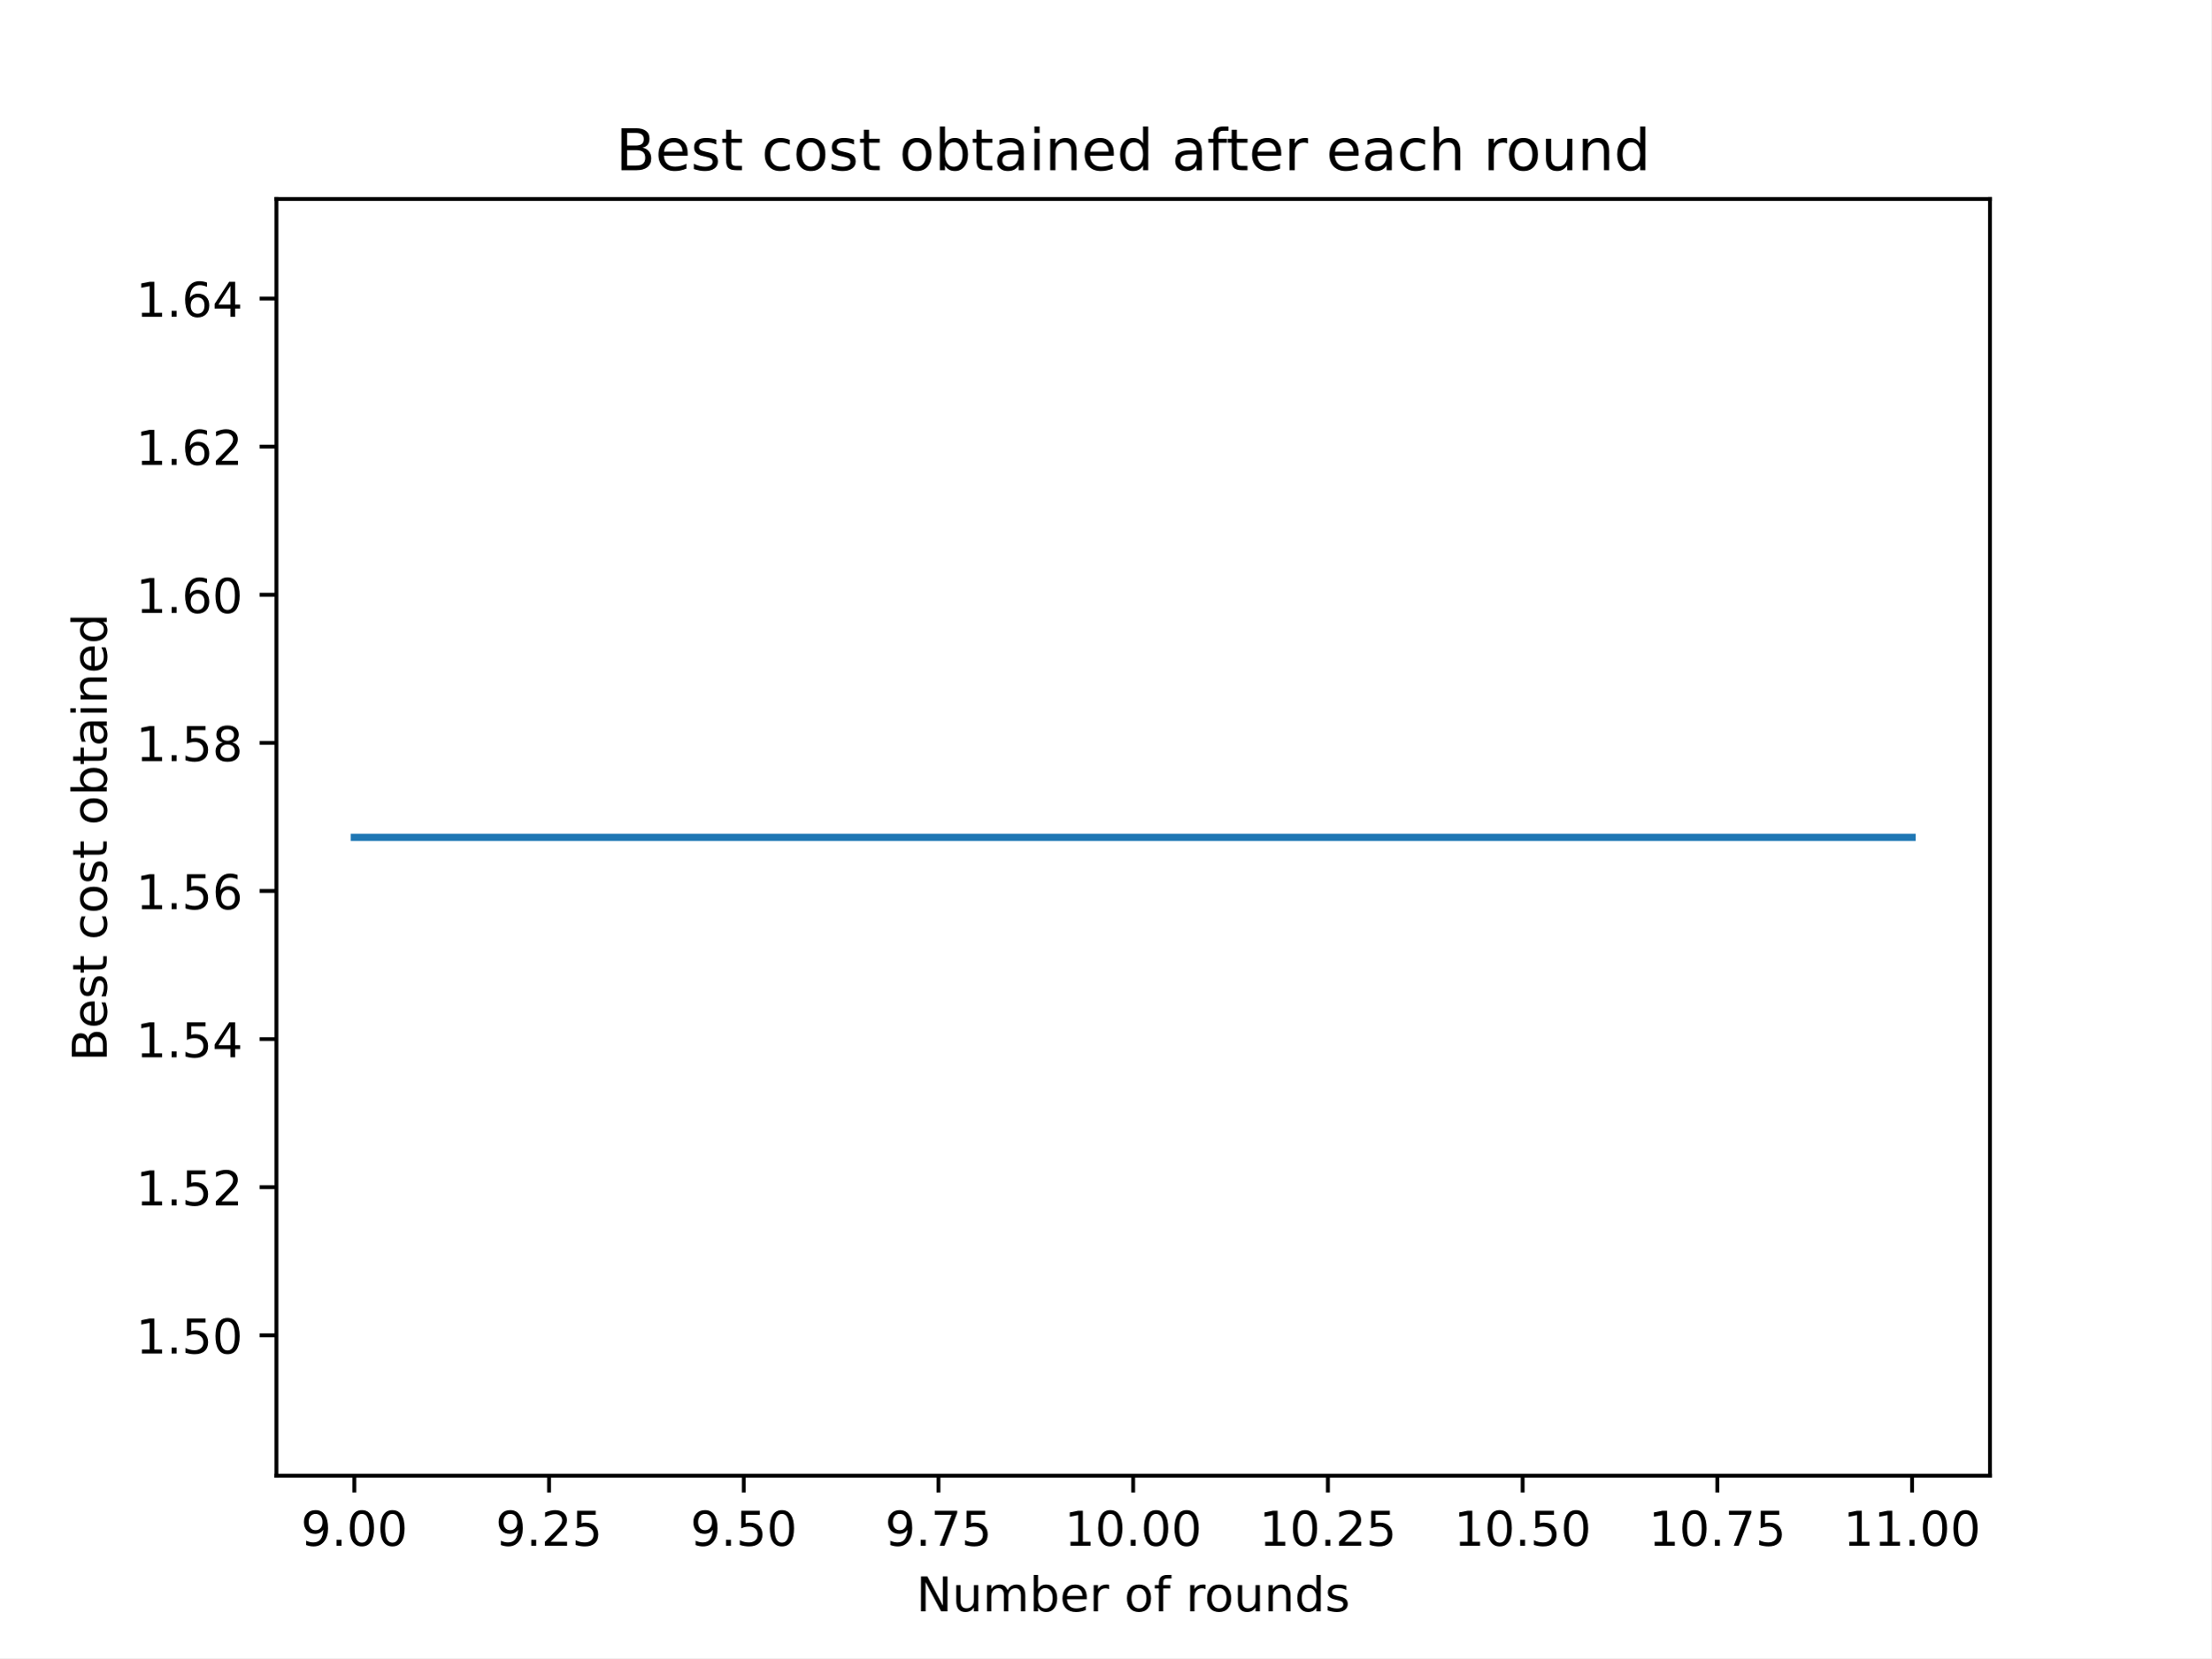
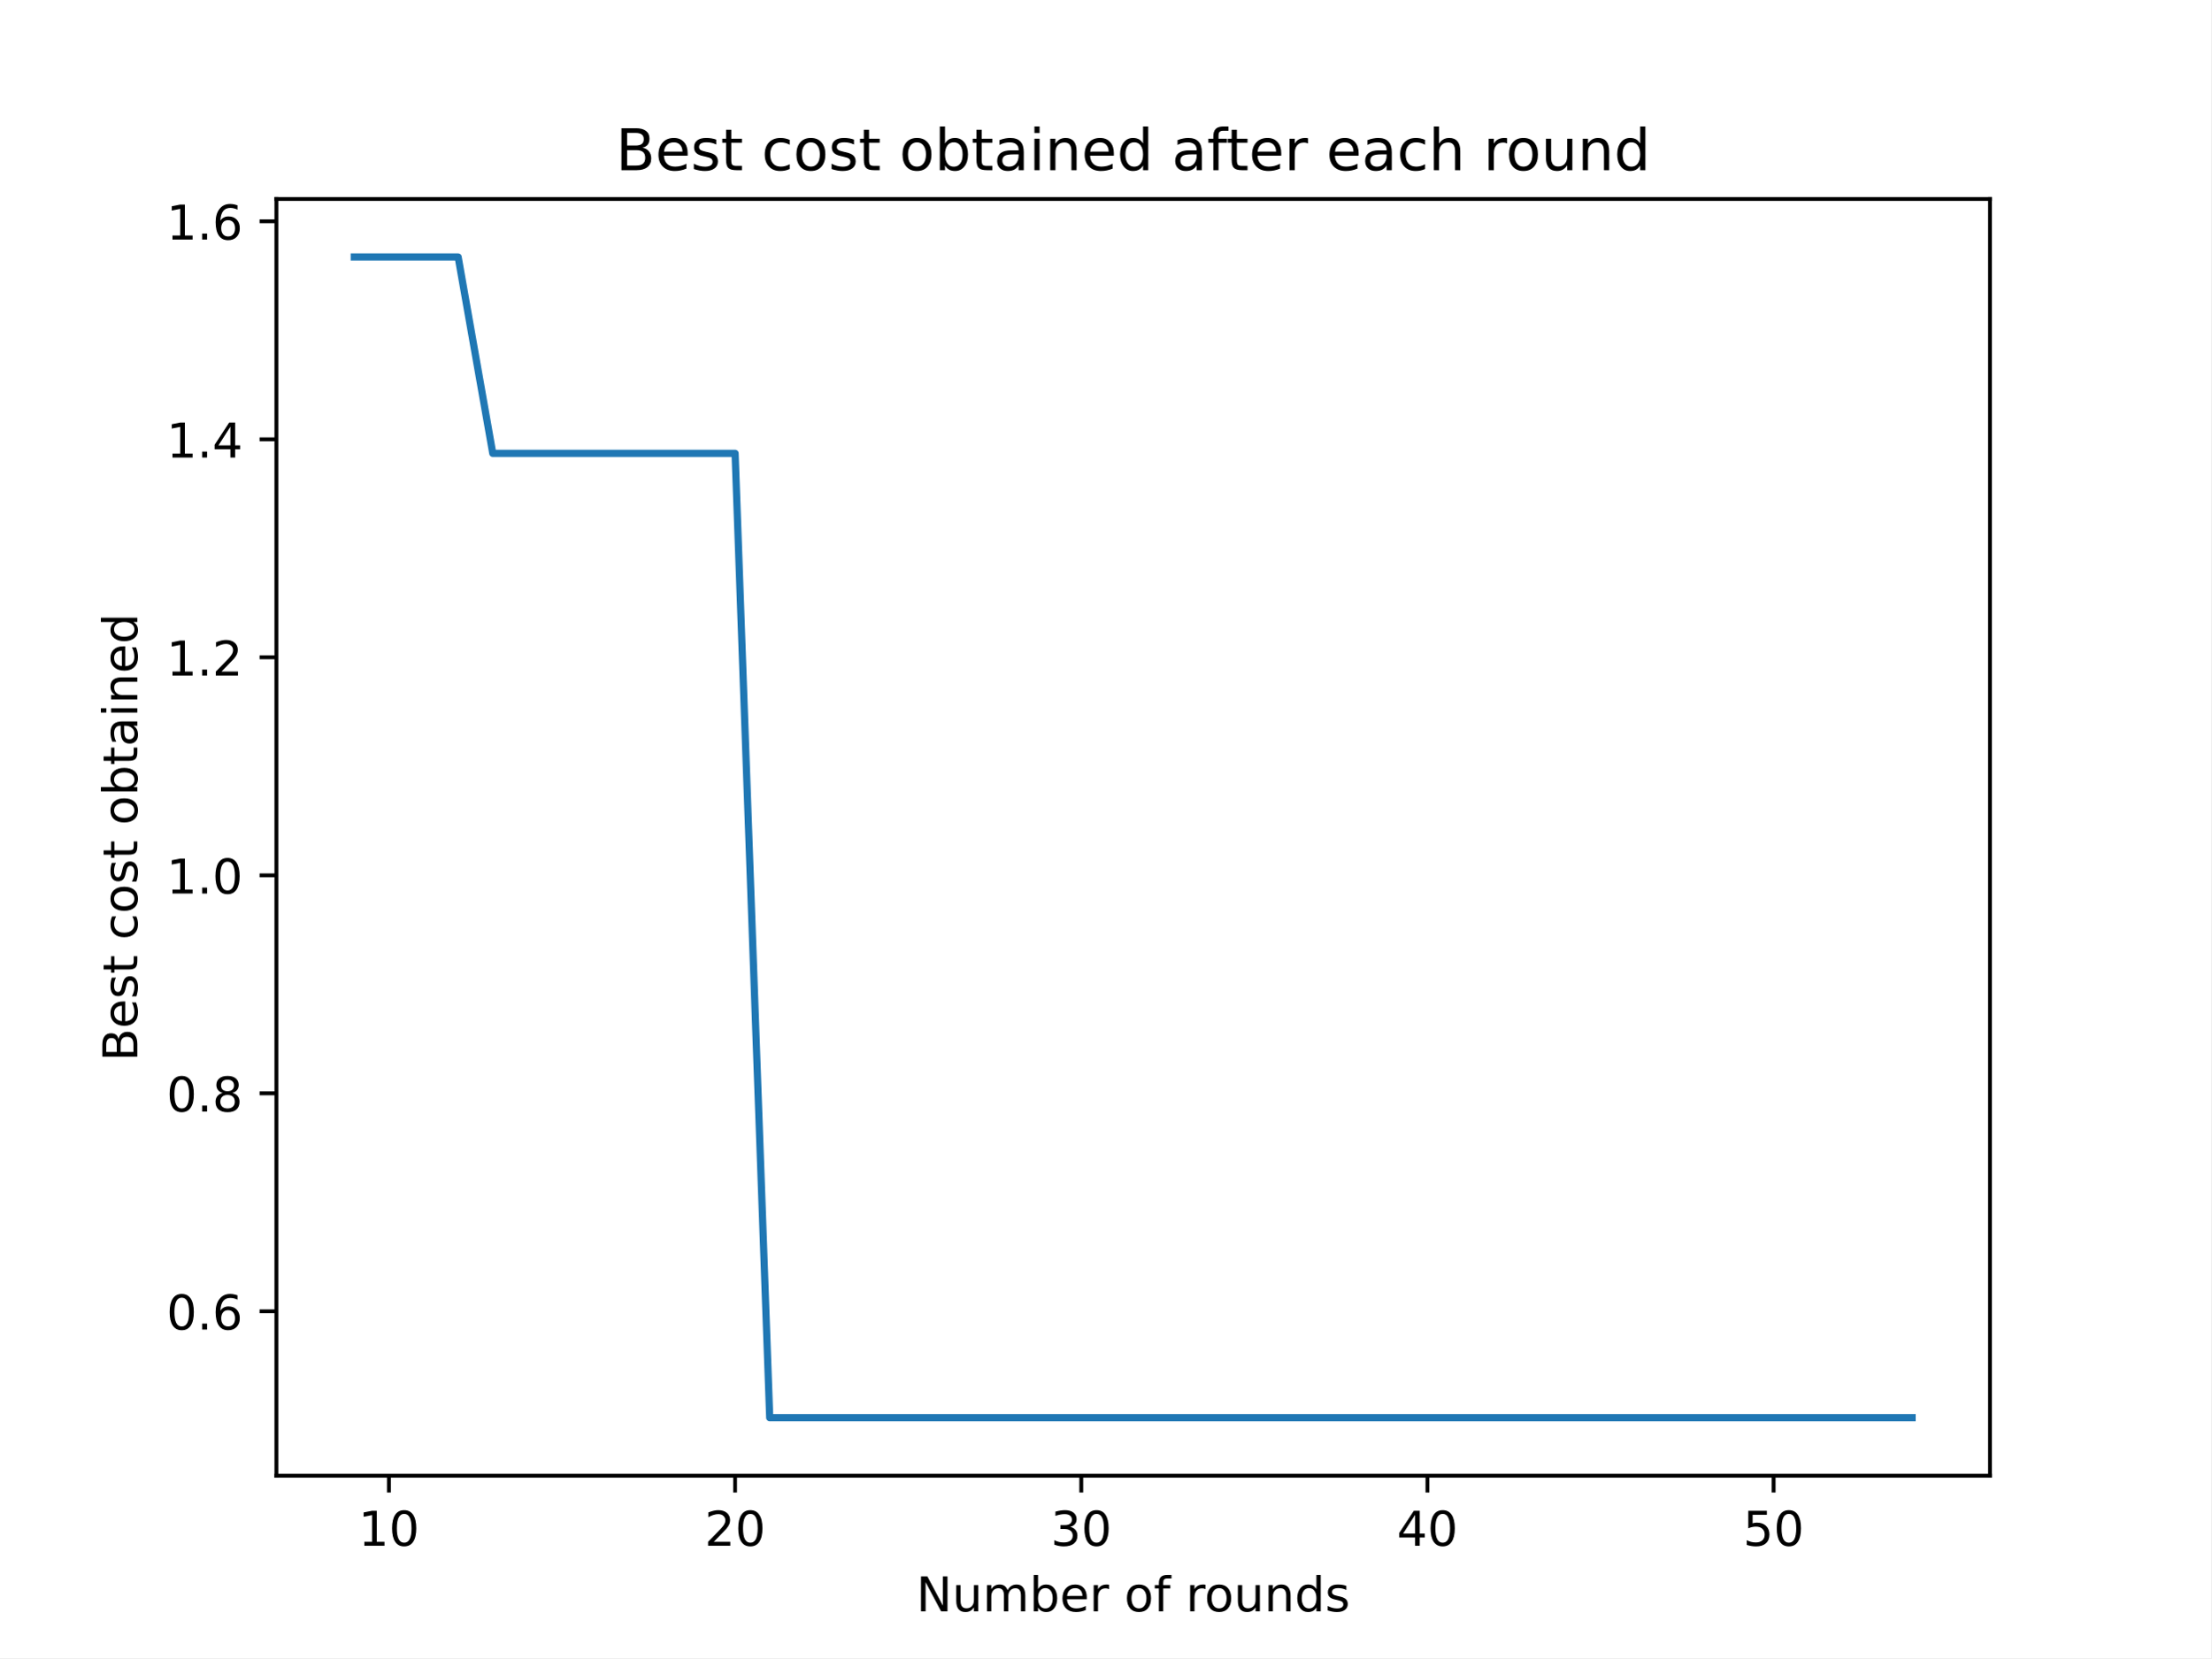
<svg xmlns="http://www.w3.org/2000/svg" xmlns:xlink="http://www.w3.org/1999/xlink" height="345.6pt" version="1.1" viewBox="0 0 460.8 345.6" width="460.8pt">
  <defs>
    <style type="text/css">*{stroke-linecap:butt;stroke-linejoin:round;}</style>
  </defs>
  <g id="figure_1">
    <g id="patch_1">
      <path d="M 0 345.6  L 460.8 345.6  L 460.8 0  L 0 0  z " style="fill:#ffffff;" />
    </g>
    <g id="axes_1">
      <g id="patch_2">
        <path d="M 57.6 307.584  L 414.72 307.584  L 414.72 41.472  L 57.6 41.472  z " style="fill:#ffffff;" />
      </g>
      <g id="matplotlib.axis_1">
        <g id="xtick_1">
          <g id="line2d_1">
            <defs>
-               <path d="M 0 0  L 0 3.5  " id="m8ba4e648dd" style="stroke:#000000;stroke-width:0.8;" />
+               <path d="M 0 0  L 0 3.5  " id="mc35ac10501" style="stroke:#000000;stroke-width:0.8;" />
            </defs>
            <g>
-               <use style="stroke:#000000;stroke-width:0.8;" x="73.833" xlink:href="#m8ba4e648dd" y="307.584" />
+               <use style="stroke:#000000;stroke-width:0.8;" x="81.047" xlink:href="#mc35ac10501" y="307.584" />
            </g>
          </g>
          <g id="text_1">
-             <g transform="translate(62.69991 322.1824)scale(0.1 -0.1)">
-               <defs>
-                 <path d="M 10.984 1.516  L 10.984 10.5  Q 14.703 8.734 18.5 7.812  Q 22.312 6.891 25.984 6.891  Q 35.75 6.891 40.891 13.453  Q 46.047 20.016 46.781 33.406  Q 43.953 29.203 39.594 26.953  Q 35.25 24.703 29.984 24.703  Q 19.047 24.703 12.672 31.312  Q 6.297 37.938 6.297 49.422  Q 6.297 60.641 12.938 67.422  Q 19.578 74.219 30.609 74.219  Q 43.266 74.219 49.922 64.516  Q 56.594 54.828 56.594 36.375  Q 56.594 19.141 48.406 8.859  Q 40.234 -1.422 26.422 -1.422  Q 22.703 -1.422 18.891 -0.688  Q 15.094 0.047 10.984 1.516  z M 30.609 32.422  Q 37.25 32.422 41.125 36.953  Q 45.016 41.5 45.016 49.422  Q 45.016 57.281 41.125 61.844  Q 37.25 66.406 30.609 66.406  Q 23.969 66.406 20.094 61.844  Q 16.219 57.281 16.219 49.422  Q 16.219 41.5 20.094 36.953  Q 23.969 32.422 30.609 32.422  z " id="DejaVuSans-57" />
-                 <path d="M 10.688 12.406  L 21 12.406  L 21 0  L 10.688 0  z " id="DejaVuSans-46" />
+             <g transform="translate(74.68477 322.1824)scale(0.1 -0.1)">
+               <defs>
+                 <path d="M 12.406 8.297  L 28.516 8.297  L 28.516 63.922  L 10.984 60.406  L 10.984 69.391  L 28.422 72.906  L 38.281 72.906  L 38.281 8.297  L 54.391 8.297  L 54.391 0  L 12.406 0  z " id="DejaVuSans-49" />
                <path d="M 31.781 66.406  Q 24.172 66.406 20.328 58.906  Q 16.5 51.422 16.5 36.375  Q 16.5 21.391 20.328 13.891  Q 24.172 6.391 31.781 6.391  Q 39.453 6.391 43.281 13.891  Q 47.125 21.391 47.125 36.375  Q 47.125 51.422 43.281 58.906  Q 39.453 66.406 31.781 66.406  z M 31.781 74.219  Q 44.047 74.219 50.516 64.516  Q 56.984 54.828 56.984 36.375  Q 56.984 17.969 50.516 8.266  Q 44.047 -1.422 31.781 -1.422  Q 19.531 -1.422 13.062 8.266  Q 6.594 17.969 6.594 36.375  Q 6.594 54.828 13.062 64.516  Q 19.531 74.219 31.781 74.219  z " id="DejaVuSans-48" />
              </defs>
-               <use xlink:href="#DejaVuSans-57" />
-               <use x="63.623" xlink:href="#DejaVuSans-46" />
-               <use x="95.41" xlink:href="#DejaVuSans-48" />
-               <use x="159.033" xlink:href="#DejaVuSans-48" />
+               <use xlink:href="#DejaVuSans-49" />
+               <use x="63.623" xlink:href="#DejaVuSans-48" />
            </g>
          </g>
        </g>
        <g id="xtick_2">
          <g id="line2d_2">
            <g>
-               <use style="stroke:#000000;stroke-width:0.8;" x="114.415" xlink:href="#m8ba4e648dd" y="307.584" />
+               <use style="stroke:#000000;stroke-width:0.8;" x="153.193" xlink:href="#mc35ac10501" y="307.584" />
            </g>
          </g>
          <g id="text_2">
-             <g transform="translate(103.2817 322.1824)scale(0.1 -0.1)">
+             <g transform="translate(146.8302 322.1824)scale(0.1 -0.1)">
              <defs>
                <path d="M 19.188 8.297  L 53.609 8.297  L 53.609 0  L 7.328 0  L 7.328 8.297  Q 12.938 14.109 22.625 23.891  Q 32.328 33.688 34.812 36.531  Q 39.547 41.844 41.422 45.531  Q 43.312 49.219 43.312 52.781  Q 43.312 58.594 39.234 62.25  Q 35.156 65.922 28.609 65.922  Q 23.969 65.922 18.812 64.312  Q 13.672 62.703 7.812 59.422  L 7.812 69.391  Q 13.766 71.781 18.938 73  Q 24.125 74.219 28.422 74.219  Q 39.75 74.219 46.484 68.547  Q 53.219 62.891 53.219 53.422  Q 53.219 48.922 51.531 44.891  Q 49.859 40.875 45.406 35.406  Q 44.188 33.984 37.641 27.219  Q 31.109 20.453 19.188 8.297  z " id="DejaVuSans-50" />
-                 <path d="M 10.797 72.906  L 49.516 72.906  L 49.516 64.594  L 19.828 64.594  L 19.828 46.734  Q 21.969 47.469 24.109 47.828  Q 26.266 48.188 28.422 48.188  Q 40.625 48.188 47.75 41.5  Q 54.891 34.812 54.891 23.391  Q 54.891 11.625 47.562 5.094  Q 40.234 -1.422 26.906 -1.422  Q 22.312 -1.422 17.547 -0.641  Q 12.797 0.141 7.719 1.703  L 7.719 11.625  Q 12.109 9.234 16.797 8.062  Q 21.484 6.891 26.703 6.891  Q 35.156 6.891 40.078 11.328  Q 45.016 15.766 45.016 23.391  Q 45.016 31 40.078 35.438  Q 35.156 39.891 26.703 39.891  Q 22.75 39.891 18.812 39.016  Q 14.891 38.141 10.797 36.281  z " id="DejaVuSans-53" />
-               </defs>
-               <use xlink:href="#DejaVuSans-57" />
-               <use x="63.623" xlink:href="#DejaVuSans-46" />
-               <use x="95.41" xlink:href="#DejaVuSans-50" />
-               <use x="159.033" xlink:href="#DejaVuSans-53" />
+               </defs>
+               <use xlink:href="#DejaVuSans-50" />
+               <use x="63.623" xlink:href="#DejaVuSans-48" />
            </g>
          </g>
        </g>
        <g id="xtick_3">
          <g id="line2d_3">
            <g>
-               <use style="stroke:#000000;stroke-width:0.8;" x="154.996" xlink:href="#m8ba4e648dd" y="307.584" />
+               <use style="stroke:#000000;stroke-width:0.8;" x="225.338" xlink:href="#mc35ac10501" y="307.584" />
            </g>
          </g>
          <g id="text_3">
-             <g transform="translate(143.8636 322.1824)scale(0.1 -0.1)">
-               <use xlink:href="#DejaVuSans-57" />
-               <use x="63.623" xlink:href="#DejaVuSans-46" />
-               <use x="95.41" xlink:href="#DejaVuSans-53" />
-               <use x="159.033" xlink:href="#DejaVuSans-48" />
+             <g transform="translate(218.9757 322.1824)scale(0.1 -0.1)">
+               <defs>
+                 <path d="M 40.578 39.312  Q 47.656 37.797 51.625 33  Q 55.609 28.219 55.609 21.188  Q 55.609 10.406 48.188 4.484  Q 40.766 -1.422 27.094 -1.422  Q 22.516 -1.422 17.656 -0.516  Q 12.797 0.391 7.625 2.203  L 7.625 11.719  Q 11.719 9.328 16.594 8.109  Q 21.484 6.891 26.812 6.891  Q 36.078 6.891 40.938 10.547  Q 45.797 14.203 45.797 21.188  Q 45.797 27.641 41.281 31.266  Q 36.766 34.906 28.719 34.906  L 20.219 34.906  L 20.219 43.016  L 29.109 43.016  Q 36.375 43.016 40.234 45.922  Q 44.094 48.828 44.094 54.297  Q 44.094 59.906 40.109 62.906  Q 36.141 65.922 28.719 65.922  Q 24.656 65.922 20.016 65.031  Q 15.375 64.156 9.812 62.312  L 9.812 71.094  Q 15.438 72.656 20.344 73.438  Q 25.25 74.219 29.594 74.219  Q 40.828 74.219 47.359 69.109  Q 53.906 64.016 53.906 55.328  Q 53.906 49.266 50.438 45.094  Q 46.969 40.922 40.578 39.312  z " id="DejaVuSans-51" />
+               </defs>
+               <use xlink:href="#DejaVuSans-51" />
+               <use x="63.623" xlink:href="#DejaVuSans-48" />
            </g>
          </g>
        </g>
        <g id="xtick_4">
          <g id="line2d_4">
            <g>
-               <use style="stroke:#000000;stroke-width:0.8;" x="195.578" xlink:href="#m8ba4e648dd" y="307.584" />
+               <use style="stroke:#000000;stroke-width:0.8;" x="297.484" xlink:href="#mc35ac10501" y="307.584" />
            </g>
          </g>
          <g id="text_4">
-             <g transform="translate(184.4454 322.1824)scale(0.1 -0.1)">
-               <defs>
-                 <path d="M 8.203 72.906  L 55.078 72.906  L 55.078 68.703  L 28.609 0  L 18.312 0  L 43.219 64.594  L 8.203 64.594  z " id="DejaVuSans-55" />
-               </defs>
-               <use xlink:href="#DejaVuSans-57" />
-               <use x="63.623" xlink:href="#DejaVuSans-46" />
-               <use x="95.41" xlink:href="#DejaVuSans-55" />
-               <use x="159.033" xlink:href="#DejaVuSans-53" />
+             <g transform="translate(291.1211 322.1824)scale(0.1 -0.1)">
+               <defs>
+                 <path d="M 37.797 64.312  L 12.891 25.391  L 37.797 25.391  z M 35.203 72.906  L 47.609 72.906  L 47.609 25.391  L 58.016 25.391  L 58.016 17.188  L 47.609 17.188  L 47.609 0  L 37.797 0  L 37.797 17.188  L 4.891 17.188  L 4.891 26.703  z " id="DejaVuSans-52" />
+               </defs>
+               <use xlink:href="#DejaVuSans-52" />
+               <use x="63.623" xlink:href="#DejaVuSans-48" />
            </g>
          </g>
        </g>
        <g id="xtick_5">
          <g id="line2d_5">
            <g>
-               <use style="stroke:#000000;stroke-width:0.8;" x="236.16" xlink:href="#m8ba4e648dd" y="307.584" />
+               <use style="stroke:#000000;stroke-width:0.8;" x="369.629" xlink:href="#mc35ac10501" y="307.584" />
            </g>
          </g>
          <g id="text_5">
-             <g transform="translate(221.8459 322.1824)scale(0.1 -0.1)">
-               <defs>
-                 <path d="M 12.406 8.297  L 28.516 8.297  L 28.516 63.922  L 10.984 60.406  L 10.984 69.391  L 28.422 72.906  L 38.281 72.906  L 38.281 8.297  L 54.391 8.297  L 54.391 0  L 12.406 0  z " id="DejaVuSans-49" />
-               </defs>
-               <use xlink:href="#DejaVuSans-49" />
-               <use x="63.623" xlink:href="#DejaVuSans-48" />
-               <use x="127.246" xlink:href="#DejaVuSans-46" />
-               <use x="159.033" xlink:href="#DejaVuSans-48" />
-               <use x="222.656" xlink:href="#DejaVuSans-48" />
-             </g>
-           </g>
-         </g>
-         <g id="xtick_6">
-           <g id="line2d_6">
-             <g>
-               <use style="stroke:#000000;stroke-width:0.8;" x="276.742" xlink:href="#m8ba4e648dd" y="307.584" />
-             </g>
-           </g>
-           <g id="text_6">
-             <g transform="translate(262.4278 322.1824)scale(0.1 -0.1)">
-               <use xlink:href="#DejaVuSans-49" />
-               <use x="63.623" xlink:href="#DejaVuSans-48" />
-               <use x="127.246" xlink:href="#DejaVuSans-46" />
-               <use x="159.033" xlink:href="#DejaVuSans-50" />
-               <use x="222.656" xlink:href="#DejaVuSans-53" />
-             </g>
-           </g>
-         </g>
-         <g id="xtick_7">
-           <g id="line2d_7">
-             <g>
-               <use style="stroke:#000000;stroke-width:0.8;" x="317.324" xlink:href="#m8ba4e648dd" y="307.584" />
-             </g>
-           </g>
-           <g id="text_7">
-             <g transform="translate(303.0096 322.1824)scale(0.1 -0.1)">
-               <use xlink:href="#DejaVuSans-49" />
-               <use x="63.623" xlink:href="#DejaVuSans-48" />
-               <use x="127.246" xlink:href="#DejaVuSans-46" />
-               <use x="159.033" xlink:href="#DejaVuSans-53" />
-               <use x="222.656" xlink:href="#DejaVuSans-48" />
-             </g>
-           </g>
-         </g>
-         <g id="xtick_8">
-           <g id="line2d_8">
-             <g>
-               <use style="stroke:#000000;stroke-width:0.8;" x="357.905" xlink:href="#m8ba4e648dd" y="307.584" />
-             </g>
-           </g>
-           <g id="text_8">
-             <g transform="translate(343.5914 322.1824)scale(0.1 -0.1)">
-               <use xlink:href="#DejaVuSans-49" />
-               <use x="63.623" xlink:href="#DejaVuSans-48" />
-               <use x="127.246" xlink:href="#DejaVuSans-46" />
-               <use x="159.033" xlink:href="#DejaVuSans-55" />
-               <use x="222.656" xlink:href="#DejaVuSans-53" />
-             </g>
-           </g>
-         </g>
-         <g id="xtick_9">
-           <g id="line2d_9">
-             <g>
-               <use style="stroke:#000000;stroke-width:0.8;" x="398.487" xlink:href="#m8ba4e648dd" y="307.584" />
-             </g>
-           </g>
-           <g id="text_9">
-             <g transform="translate(384.1732 322.1824)scale(0.1 -0.1)">
-               <use xlink:href="#DejaVuSans-49" />
-               <use x="63.623" xlink:href="#DejaVuSans-49" />
-               <use x="127.246" xlink:href="#DejaVuSans-46" />
-               <use x="159.033" xlink:href="#DejaVuSans-48" />
-               <use x="222.656" xlink:href="#DejaVuSans-48" />
-             </g>
-           </g>
-         </g>
-         <g id="text_10">
+             <g transform="translate(363.2666 322.1824)scale(0.1 -0.1)">
+               <defs>
+                 <path d="M 10.797 72.906  L 49.516 72.906  L 49.516 64.594  L 19.828 64.594  L 19.828 46.734  Q 21.969 47.469 24.109 47.828  Q 26.266 48.188 28.422 48.188  Q 40.625 48.188 47.75 41.5  Q 54.891 34.812 54.891 23.391  Q 54.891 11.625 47.562 5.094  Q 40.234 -1.422 26.906 -1.422  Q 22.312 -1.422 17.547 -0.641  Q 12.797 0.141 7.719 1.703  L 7.719 11.625  Q 12.109 9.234 16.797 8.062  Q 21.484 6.891 26.703 6.891  Q 35.156 6.891 40.078 11.328  Q 45.016 15.766 45.016 23.391  Q 45.016 31 40.078 35.438  Q 35.156 39.891 26.703 39.891  Q 22.75 39.891 18.812 39.016  Q 14.891 38.141 10.797 36.281  z " id="DejaVuSans-53" />
+               </defs>
+               <use xlink:href="#DejaVuSans-53" />
+               <use x="63.623" xlink:href="#DejaVuSans-48" />
+             </g>
+           </g>
+         </g>
+         <g id="text_6">
          <g transform="translate(190.9577 335.8606)scale(0.1 -0.1)">
            <defs>
              <path d="M 9.812 72.906  L 23.094 72.906  L 55.422 11.922  L 55.422 72.906  L 64.984 72.906  L 64.984 0  L 51.703 0  L 19.391 60.984  L 19.391 0  L 9.812 0  z " id="DejaVuSans-78" />
              <path d="M 8.5 21.578  L 8.5 54.688  L 17.484 54.688  L 17.484 21.922  Q 17.484 14.156 20.5 10.266  Q 23.531 6.391 29.594 6.391  Q 36.859 6.391 41.078 11.031  Q 45.312 15.672 45.312 23.688  L 45.312 54.688  L 54.297 54.688  L 54.297 0  L 45.312 0  L 45.312 8.406  Q 42.047 3.422 37.719 1  Q 33.406 -1.422 27.688 -1.422  Q 18.266 -1.422 13.375 4.438  Q 8.5 10.297 8.5 21.578  z M 31.109 56  z " id="DejaVuSans-117" />
              <path d="M 52 44.188  Q 55.375 50.25 60.062 53.125  Q 64.75 56 71.094 56  Q 79.641 56 84.281 50.016  Q 88.922 44.047 88.922 33.016  L 88.922 0  L 79.891 0  L 79.891 32.719  Q 79.891 40.578 77.094 44.375  Q 74.312 48.188 68.609 48.188  Q 61.625 48.188 57.562 43.547  Q 53.516 38.922 53.516 30.906  L 53.516 0  L 44.484 0  L 44.484 32.719  Q 44.484 40.625 41.703 44.406  Q 38.922 48.188 33.109 48.188  Q 26.219 48.188 22.156 43.531  Q 18.109 38.875 18.109 30.906  L 18.109 0  L 9.078 0  L 9.078 54.688  L 18.109 54.688  L 18.109 46.188  Q 21.188 51.219 25.484 53.609  Q 29.781 56 35.688 56  Q 41.656 56 45.828 52.969  Q 50 49.953 52 44.188  z " id="DejaVuSans-109" />
              <path d="M 48.688 27.297  Q 48.688 37.203 44.609 42.844  Q 40.531 48.484 33.406 48.484  Q 26.266 48.484 22.188 42.844  Q 18.109 37.203 18.109 27.297  Q 18.109 17.391 22.188 11.75  Q 26.266 6.109 33.406 6.109  Q 40.531 6.109 44.609 11.75  Q 48.688 17.391 48.688 27.297  z M 18.109 46.391  Q 20.953 51.266 25.266 53.625  Q 29.594 56 35.594 56  Q 45.562 56 51.781 48.094  Q 58.016 40.188 58.016 27.297  Q 58.016 14.406 51.781 6.484  Q 45.562 -1.422 35.594 -1.422  Q 29.594 -1.422 25.266 0.953  Q 20.953 3.328 18.109 8.203  L 18.109 0  L 9.078 0  L 9.078 75.984  L 18.109 75.984  z " id="DejaVuSans-98" />
              <path d="M 56.203 29.594  L 56.203 25.203  L 14.891 25.203  Q 15.484 15.922 20.484 11.062  Q 25.484 6.203 34.422 6.203  Q 39.594 6.203 44.453 7.469  Q 49.312 8.734 54.109 11.281  L 54.109 2.781  Q 49.266 0.734 44.188 -0.344  Q 39.109 -1.422 33.891 -1.422  Q 20.797 -1.422 13.156 6.188  Q 5.516 13.812 5.516 26.812  Q 5.516 40.234 12.766 48.109  Q 20.016 56 32.328 56  Q 43.359 56 49.781 48.891  Q 56.203 41.797 56.203 29.594  z M 47.219 32.234  Q 47.125 39.594 43.094 43.984  Q 39.062 48.391 32.422 48.391  Q 24.906 48.391 20.391 44.141  Q 15.875 39.891 15.188 32.172  z " id="DejaVuSans-101" />
              <path d="M 41.109 46.297  Q 39.594 47.172 37.812 47.578  Q 36.031 48 33.891 48  Q 26.266 48 22.188 43.047  Q 18.109 38.094 18.109 28.812  L 18.109 0  L 9.078 0  L 9.078 54.688  L 18.109 54.688  L 18.109 46.188  Q 20.953 51.172 25.484 53.578  Q 30.031 56 36.531 56  Q 37.453 56 38.578 55.875  Q 39.703 55.766 41.062 55.516  z " id="DejaVuSans-114" />
              <path id="DejaVuSans-32" />
              <path d="M 30.609 48.391  Q 23.391 48.391 19.188 42.75  Q 14.984 37.109 14.984 27.297  Q 14.984 17.484 19.156 11.844  Q 23.344 6.203 30.609 6.203  Q 37.797 6.203 41.984 11.859  Q 46.188 17.531 46.188 27.297  Q 46.188 37.016 41.984 42.703  Q 37.797 48.391 30.609 48.391  z M 30.609 56  Q 42.328 56 49.016 48.375  Q 55.719 40.766 55.719 27.297  Q 55.719 13.875 49.016 6.219  Q 42.328 -1.422 30.609 -1.422  Q 18.844 -1.422 12.172 6.219  Q 5.516 13.875 5.516 27.297  Q 5.516 40.766 12.172 48.375  Q 18.844 56 30.609 56  z " id="DejaVuSans-111" />
              <path d="M 37.109 75.984  L 37.109 68.5  L 28.516 68.5  Q 23.688 68.5 21.797 66.547  Q 19.922 64.594 19.922 59.516  L 19.922 54.688  L 34.719 54.688  L 34.719 47.703  L 19.922 47.703  L 19.922 0  L 10.891 0  L 10.891 47.703  L 2.297 47.703  L 2.297 54.688  L 10.891 54.688  L 10.891 58.5  Q 10.891 67.625 15.141 71.797  Q 19.391 75.984 28.609 75.984  z " id="DejaVuSans-102" />
              <path d="M 54.891 33.016  L 54.891 0  L 45.906 0  L 45.906 32.719  Q 45.906 40.484 42.875 44.328  Q 39.844 48.188 33.797 48.188  Q 26.516 48.188 22.312 43.547  Q 18.109 38.922 18.109 30.906  L 18.109 0  L 9.078 0  L 9.078 54.688  L 18.109 54.688  L 18.109 46.188  Q 21.344 51.125 25.703 53.562  Q 30.078 56 35.797 56  Q 45.219 56 50.047 50.172  Q 54.891 44.344 54.891 33.016  z " id="DejaVuSans-110" />
              <path d="M 45.406 46.391  L 45.406 75.984  L 54.391 75.984  L 54.391 0  L 45.406 0  L 45.406 8.203  Q 42.578 3.328 38.25 0.953  Q 33.938 -1.422 27.875 -1.422  Q 17.969 -1.422 11.734 6.484  Q 5.516 14.406 5.516 27.297  Q 5.516 40.188 11.734 48.094  Q 17.969 56 27.875 56  Q 33.938 56 38.25 53.625  Q 42.578 51.266 45.406 46.391  z M 14.797 27.297  Q 14.797 17.391 18.875 11.75  Q 22.953 6.109 30.078 6.109  Q 37.203 6.109 41.297 11.75  Q 45.406 17.391 45.406 27.297  Q 45.406 37.203 41.297 42.844  Q 37.203 48.484 30.078 48.484  Q 22.953 48.484 18.875 42.844  Q 14.797 37.203 14.797 27.297  z " id="DejaVuSans-100" />
              <path d="M 44.281 53.078  L 44.281 44.578  Q 40.484 46.531 36.375 47.5  Q 32.281 48.484 27.875 48.484  Q 21.188 48.484 17.844 46.438  Q 14.5 44.391 14.5 40.281  Q 14.5 37.156 16.891 35.375  Q 19.281 33.594 26.516 31.984  L 29.594 31.297  Q 39.156 29.25 43.188 25.516  Q 47.219 21.781 47.219 15.094  Q 47.219 7.469 41.188 3.016  Q 35.156 -1.422 24.609 -1.422  Q 20.219 -1.422 15.453 -0.562  Q 10.688 0.297 5.422 2  L 5.422 11.281  Q 10.406 8.688 15.234 7.391  Q 20.062 6.109 24.812 6.109  Q 31.156 6.109 34.562 8.281  Q 37.984 10.453 37.984 14.406  Q 37.984 18.062 35.516 20.016  Q 33.062 21.969 24.703 23.781  L 21.578 24.516  Q 13.234 26.266 9.516 29.906  Q 5.812 33.547 5.812 39.891  Q 5.812 47.609 11.281 51.797  Q 16.75 56 26.812 56  Q 31.781 56 36.172 55.266  Q 40.578 54.547 44.281 53.078  z " id="DejaVuSans-115" />
            </defs>
            <use xlink:href="#DejaVuSans-78" />
            <use x="74.805" xlink:href="#DejaVuSans-117" />
            <use x="138.184" xlink:href="#DejaVuSans-109" />
            <use x="235.596" xlink:href="#DejaVuSans-98" />
            <use x="299.072" xlink:href="#DejaVuSans-101" />
            <use x="360.596" xlink:href="#DejaVuSans-114" />
            <use x="401.709" xlink:href="#DejaVuSans-32" />
            <use x="433.496" xlink:href="#DejaVuSans-111" />
            <use x="494.678" xlink:href="#DejaVuSans-102" />
            <use x="529.883" xlink:href="#DejaVuSans-32" />
            <use x="561.67" xlink:href="#DejaVuSans-114" />
            <use x="600.533" xlink:href="#DejaVuSans-111" />
            <use x="661.715" xlink:href="#DejaVuSans-117" />
            <use x="725.094" xlink:href="#DejaVuSans-110" />
            <use x="788.473" xlink:href="#DejaVuSans-100" />
            <use x="851.949" xlink:href="#DejaVuSans-115" />
          </g>
        </g>
      </g>
      <g id="matplotlib.axis_2">
        <g id="ytick_1">
+           <g id="line2d_6">
+             <defs>
+               <path d="M 0 0  L -3.5 0  " id="m0a8d5fcf62" style="stroke:#000000;stroke-width:0.8;" />
+             </defs>
+             <g>
+               <use style="stroke:#000000;stroke-width:0.8;" x="57.6" xlink:href="#m0a8d5fcf62" y="273.32" />
+             </g>
+           </g>
+           <g id="text_7">
+             <g transform="translate(34.69687 277.119)scale(0.1 -0.1)">
+               <defs>
+                 <path d="M 10.688 12.406  L 21 12.406  L 21 0  L 10.688 0  z " id="DejaVuSans-46" />
+                 <path d="M 33.016 40.375  Q 26.375 40.375 22.484 35.828  Q 18.609 31.297 18.609 23.391  Q 18.609 15.531 22.484 10.953  Q 26.375 6.391 33.016 6.391  Q 39.656 6.391 43.531 10.953  Q 47.406 15.531 47.406 23.391  Q 47.406 31.297 43.531 35.828  Q 39.656 40.375 33.016 40.375  z M 52.594 71.297  L 52.594 62.312  Q 48.875 64.062 45.094 64.984  Q 41.312 65.922 37.594 65.922  Q 27.828 65.922 22.672 59.328  Q 17.531 52.734 16.797 39.406  Q 19.672 43.656 24.016 45.922  Q 28.375 48.188 33.594 48.188  Q 44.578 48.188 50.953 41.516  Q 57.328 34.859 57.328 23.391  Q 57.328 12.156 50.688 5.359  Q 44.047 -1.422 33.016 -1.422  Q 20.359 -1.422 13.672 8.266  Q 6.984 17.969 6.984 36.375  Q 6.984 53.656 15.188 63.938  Q 23.391 74.219 37.203 74.219  Q 40.922 74.219 44.703 73.484  Q 48.484 72.75 52.594 71.297  z " id="DejaVuSans-54" />
+               </defs>
+               <use xlink:href="#DejaVuSans-48" />
+               <use x="63.623" xlink:href="#DejaVuSans-46" />
+               <use x="95.41" xlink:href="#DejaVuSans-54" />
+             </g>
+           </g>
+         </g>
+         <g id="ytick_2">
+           <g id="line2d_7">
+             <g>
+               <use style="stroke:#000000;stroke-width:0.8;" x="57.6" xlink:href="#m0a8d5fcf62" y="227.881" />
+             </g>
+           </g>
+           <g id="text_8">
+             <g transform="translate(34.69687 231.6802)scale(0.1 -0.1)">
+               <defs>
+                 <path d="M 31.781 34.625  Q 24.75 34.625 20.719 30.859  Q 16.703 27.094 16.703 20.516  Q 16.703 13.922 20.719 10.156  Q 24.75 6.391 31.781 6.391  Q 38.812 6.391 42.859 10.172  Q 46.922 13.969 46.922 20.516  Q 46.922 27.094 42.891 30.859  Q 38.875 34.625 31.781 34.625  z M 21.922 38.812  Q 15.578 40.375 12.031 44.719  Q 8.5 49.078 8.5 55.328  Q 8.5 64.062 14.719 69.141  Q 20.953 74.219 31.781 74.219  Q 42.672 74.219 48.875 69.141  Q 55.078 64.062 55.078 55.328  Q 55.078 49.078 51.531 44.719  Q 48 40.375 41.703 38.812  Q 48.828 37.156 52.797 32.312  Q 56.781 27.484 56.781 20.516  Q 56.781 9.906 50.312 4.234  Q 43.844 -1.422 31.781 -1.422  Q 19.734 -1.422 13.25 4.234  Q 6.781 9.906 6.781 20.516  Q 6.781 27.484 10.781 32.312  Q 14.797 37.156 21.922 38.812  z M 18.312 54.391  Q 18.312 48.734 21.844 45.562  Q 25.391 42.391 31.781 42.391  Q 38.141 42.391 41.719 45.562  Q 45.312 48.734 45.312 54.391  Q 45.312 60.062 41.719 63.234  Q 38.141 66.406 31.781 66.406  Q 25.391 66.406 21.844 63.234  Q 18.312 60.062 18.312 54.391  z " id="DejaVuSans-56" />
+               </defs>
+               <use xlink:href="#DejaVuSans-48" />
+               <use x="63.623" xlink:href="#DejaVuSans-46" />
+               <use x="95.41" xlink:href="#DejaVuSans-56" />
+             </g>
+           </g>
+         </g>
+         <g id="ytick_3">
+           <g id="line2d_8">
+             <g>
+               <use style="stroke:#000000;stroke-width:0.8;" x="57.6" xlink:href="#m0a8d5fcf62" y="182.442" />
+             </g>
+           </g>
+           <g id="text_9">
+             <g transform="translate(34.69687 186.2413)scale(0.1 -0.1)">
+               <use xlink:href="#DejaVuSans-49" />
+               <use x="63.623" xlink:href="#DejaVuSans-46" />
+               <use x="95.41" xlink:href="#DejaVuSans-48" />
+             </g>
+           </g>
+         </g>
+         <g id="ytick_4">
+           <g id="line2d_9">
+             <g>
+               <use style="stroke:#000000;stroke-width:0.8;" x="57.6" xlink:href="#m0a8d5fcf62" y="137.003" />
+             </g>
+           </g>
+           <g id="text_10">
+             <g transform="translate(34.69687 140.8024)scale(0.1 -0.1)">
+               <use xlink:href="#DejaVuSans-49" />
+               <use x="63.623" xlink:href="#DejaVuSans-46" />
+               <use x="95.41" xlink:href="#DejaVuSans-50" />
+             </g>
+           </g>
+         </g>
+         <g id="ytick_5">
          <g id="line2d_10">
-             <defs>
-               <path d="M 0 0  L -3.5 0  " id="m8a938d6880" style="stroke:#000000;stroke-width:0.8;" />
-             </defs>
-             <g>
-               <use style="stroke:#000000;stroke-width:0.8;" x="57.6" xlink:href="#m8a938d6880" y="278.323" />
+             <g>
+               <use style="stroke:#000000;stroke-width:0.8;" x="57.6" xlink:href="#m0a8d5fcf62" y="91.564" />
            </g>
          </g>
          <g id="text_11">
-             <g transform="translate(28.33438 282.1218)scale(0.1 -0.1)">
-               <use xlink:href="#DejaVuSans-49" />
-               <use x="63.623" xlink:href="#DejaVuSans-46" />
-               <use x="95.41" xlink:href="#DejaVuSans-53" />
-               <use x="159.033" xlink:href="#DejaVuSans-48" />
-             </g>
-           </g>
-         </g>
-         <g id="ytick_2">
+             <g transform="translate(34.69687 95.36359)scale(0.1 -0.1)">
+               <use xlink:href="#DejaVuSans-49" />
+               <use x="63.623" xlink:href="#DejaVuSans-46" />
+               <use x="95.41" xlink:href="#DejaVuSans-52" />
+             </g>
+           </g>
+         </g>
+         <g id="ytick_6">
          <g id="line2d_11">
            <g>
-               <use style="stroke:#000000;stroke-width:0.8;" x="57.6" xlink:href="#m8a938d6880" y="247.451" />
+               <use style="stroke:#000000;stroke-width:0.8;" x="57.6" xlink:href="#m0a8d5fcf62" y="46.126" />
            </g>
          </g>
          <g id="text_12">
-             <g transform="translate(28.33438 251.2498)scale(0.1 -0.1)">
-               <use xlink:href="#DejaVuSans-49" />
-               <use x="63.623" xlink:href="#DejaVuSans-46" />
-               <use x="95.41" xlink:href="#DejaVuSans-53" />
-               <use x="159.033" xlink:href="#DejaVuSans-50" />
-             </g>
-           </g>
-         </g>
-         <g id="ytick_3">
-           <g id="line2d_12">
-             <g>
-               <use style="stroke:#000000;stroke-width:0.8;" x="57.6" xlink:href="#m8a938d6880" y="216.578" />
-             </g>
-           </g>
-           <g id="text_13">
-             <g transform="translate(28.33438 220.3777)scale(0.1 -0.1)">
-               <defs>
-                 <path d="M 37.797 64.312  L 12.891 25.391  L 37.797 25.391  z M 35.203 72.906  L 47.609 72.906  L 47.609 25.391  L 58.016 25.391  L 58.016 17.188  L 47.609 17.188  L 47.609 0  L 37.797 0  L 37.797 17.188  L 4.891 17.188  L 4.891 26.703  z " id="DejaVuSans-52" />
-               </defs>
-               <use xlink:href="#DejaVuSans-49" />
-               <use x="63.623" xlink:href="#DejaVuSans-46" />
-               <use x="95.41" xlink:href="#DejaVuSans-53" />
-               <use x="159.033" xlink:href="#DejaVuSans-52" />
-             </g>
-           </g>
-         </g>
-         <g id="ytick_4">
-           <g id="line2d_13">
-             <g>
-               <use style="stroke:#000000;stroke-width:0.8;" x="57.6" xlink:href="#m8a938d6880" y="185.706" />
-             </g>
-           </g>
-           <g id="text_14">
-             <g transform="translate(28.33438 189.5056)scale(0.1 -0.1)">
-               <defs>
-                 <path d="M 33.016 40.375  Q 26.375 40.375 22.484 35.828  Q 18.609 31.297 18.609 23.391  Q 18.609 15.531 22.484 10.953  Q 26.375 6.391 33.016 6.391  Q 39.656 6.391 43.531 10.953  Q 47.406 15.531 47.406 23.391  Q 47.406 31.297 43.531 35.828  Q 39.656 40.375 33.016 40.375  z M 52.594 71.297  L 52.594 62.312  Q 48.875 64.062 45.094 64.984  Q 41.312 65.922 37.594 65.922  Q 27.828 65.922 22.672 59.328  Q 17.531 52.734 16.797 39.406  Q 19.672 43.656 24.016 45.922  Q 28.375 48.188 33.594 48.188  Q 44.578 48.188 50.953 41.516  Q 57.328 34.859 57.328 23.391  Q 57.328 12.156 50.688 5.359  Q 44.047 -1.422 33.016 -1.422  Q 20.359 -1.422 13.672 8.266  Q 6.984 17.969 6.984 36.375  Q 6.984 53.656 15.188 63.938  Q 23.391 74.219 37.203 74.219  Q 40.922 74.219 44.703 73.484  Q 48.484 72.75 52.594 71.297  z " id="DejaVuSans-54" />
-               </defs>
-               <use xlink:href="#DejaVuSans-49" />
-               <use x="63.623" xlink:href="#DejaVuSans-46" />
-               <use x="95.41" xlink:href="#DejaVuSans-53" />
-               <use x="159.033" xlink:href="#DejaVuSans-54" />
-             </g>
-           </g>
-         </g>
-         <g id="ytick_5">
-           <g id="line2d_14">
-             <g>
-               <use style="stroke:#000000;stroke-width:0.8;" x="57.6" xlink:href="#m8a938d6880" y="154.834" />
-             </g>
-           </g>
-           <g id="text_15">
-             <g transform="translate(28.33438 158.6335)scale(0.1 -0.1)">
-               <defs>
-                 <path d="M 31.781 34.625  Q 24.75 34.625 20.719 30.859  Q 16.703 27.094 16.703 20.516  Q 16.703 13.922 20.719 10.156  Q 24.75 6.391 31.781 6.391  Q 38.812 6.391 42.859 10.172  Q 46.922 13.969 46.922 20.516  Q 46.922 27.094 42.891 30.859  Q 38.875 34.625 31.781 34.625  z M 21.922 38.812  Q 15.578 40.375 12.031 44.719  Q 8.5 49.078 8.5 55.328  Q 8.5 64.062 14.719 69.141  Q 20.953 74.219 31.781 74.219  Q 42.672 74.219 48.875 69.141  Q 55.078 64.062 55.078 55.328  Q 55.078 49.078 51.531 44.719  Q 48 40.375 41.703 38.812  Q 48.828 37.156 52.797 32.312  Q 56.781 27.484 56.781 20.516  Q 56.781 9.906 50.312 4.234  Q 43.844 -1.422 31.781 -1.422  Q 19.734 -1.422 13.25 4.234  Q 6.781 9.906 6.781 20.516  Q 6.781 27.484 10.781 32.312  Q 14.797 37.156 21.922 38.812  z M 18.312 54.391  Q 18.312 48.734 21.844 45.562  Q 25.391 42.391 31.781 42.391  Q 38.141 42.391 41.719 45.562  Q 45.312 48.734 45.312 54.391  Q 45.312 60.062 41.719 63.234  Q 38.141 66.406 31.781 66.406  Q 25.391 66.406 21.844 63.234  Q 18.312 60.062 18.312 54.391  z " id="DejaVuSans-56" />
-               </defs>
-               <use xlink:href="#DejaVuSans-49" />
-               <use x="63.623" xlink:href="#DejaVuSans-46" />
-               <use x="95.41" xlink:href="#DejaVuSans-53" />
-               <use x="159.033" xlink:href="#DejaVuSans-56" />
-             </g>
-           </g>
-         </g>
-         <g id="ytick_6">
-           <g id="line2d_15">
-             <g>
-               <use style="stroke:#000000;stroke-width:0.8;" x="57.6" xlink:href="#m8a938d6880" y="123.962" />
-             </g>
-           </g>
-           <g id="text_16">
-             <g transform="translate(28.33438 127.7615)scale(0.1 -0.1)">
+             <g transform="translate(34.69687 49.92473)scale(0.1 -0.1)">
              <use xlink:href="#DejaVuSans-49" />
              <use x="63.623" xlink:href="#DejaVuSans-46" />
              <use x="95.41" xlink:href="#DejaVuSans-54" />
-               <use x="159.033" xlink:href="#DejaVuSans-48" />
-             </g>
-           </g>
-         </g>
-         <g id="ytick_7">
-           <g id="line2d_16">
-             <g>
-               <use style="stroke:#000000;stroke-width:0.8;" x="57.6" xlink:href="#m8a938d6880" y="93.09" />
-             </g>
-           </g>
-           <g id="text_17">
-             <g transform="translate(28.33438 96.88941)scale(0.1 -0.1)">
-               <use xlink:href="#DejaVuSans-49" />
-               <use x="63.623" xlink:href="#DejaVuSans-46" />
-               <use x="95.41" xlink:href="#DejaVuSans-54" />
-               <use x="159.033" xlink:href="#DejaVuSans-50" />
-             </g>
-           </g>
-         </g>
-         <g id="ytick_8">
-           <g id="line2d_17">
-             <g>
-               <use style="stroke:#000000;stroke-width:0.8;" x="57.6" xlink:href="#m8a938d6880" y="62.218" />
-             </g>
-           </g>
-           <g id="text_18">
-             <g transform="translate(28.33438 66.01733)scale(0.1 -0.1)">
-               <use xlink:href="#DejaVuSans-49" />
-               <use x="63.623" xlink:href="#DejaVuSans-46" />
-               <use x="95.41" xlink:href="#DejaVuSans-54" />
-               <use x="159.033" xlink:href="#DejaVuSans-52" />
-             </g>
-           </g>
-         </g>
-         <g id="text_19">
-           <g transform="translate(22.25469 221.2178)rotate(-90)scale(0.1 -0.1)">
+             </g>
+           </g>
+         </g>
+         <g id="text_13">
+           <g transform="translate(28.61719 221.2178)rotate(-90)scale(0.1 -0.1)">
            <defs>
              <path d="M 19.672 34.812  L 19.672 8.109  L 35.5 8.109  Q 43.453 8.109 47.281 11.406  Q 51.125 14.703 51.125 21.484  Q 51.125 28.328 47.281 31.562  Q 43.453 34.812 35.5 34.812  z M 19.672 64.797  L 19.672 42.828  L 34.281 42.828  Q 41.5 42.828 45.031 45.531  Q 48.578 48.25 48.578 53.812  Q 48.578 59.328 45.031 62.062  Q 41.5 64.797 34.281 64.797  z M 9.812 72.906  L 35.016 72.906  Q 46.297 72.906 52.391 68.219  Q 58.5 63.531 58.5 54.891  Q 58.5 48.188 55.375 44.234  Q 52.25 40.281 46.188 39.312  Q 53.469 37.75 57.5 32.781  Q 61.531 27.828 61.531 20.406  Q 61.531 10.641 54.891 5.312  Q 48.25 0 35.984 0  L 9.812 0  z " id="DejaVuSans-66" />
              <path d="M 18.312 70.219  L 18.312 54.688  L 36.812 54.688  L 36.812 47.703  L 18.312 47.703  L 18.312 18.016  Q 18.312 11.328 20.141 9.422  Q 21.969 7.516 27.594 7.516  L 36.812 7.516  L 36.812 0  L 27.594 0  Q 17.188 0 13.234 3.875  Q 9.281 7.766 9.281 18.016  L 9.281 47.703  L 2.688 47.703  L 2.688 54.688  L 9.281 54.688  L 9.281 70.219  z " id="DejaVuSans-116" />
              <path d="M 48.781 52.594  L 48.781 44.188  Q 44.969 46.297 41.141 47.344  Q 37.312 48.391 33.406 48.391  Q 24.656 48.391 19.812 42.844  Q 14.984 37.312 14.984 27.297  Q 14.984 17.281 19.812 11.734  Q 24.656 6.203 33.406 6.203  Q 37.312 6.203 41.141 7.25  Q 44.969 8.297 48.781 10.406  L 48.781 2.094  Q 45.016 0.344 40.984 -0.531  Q 36.969 -1.422 32.422 -1.422  Q 20.062 -1.422 12.781 6.344  Q 5.516 14.109 5.516 27.297  Q 5.516 40.672 12.859 48.328  Q 20.219 56 33.016 56  Q 37.156 56 41.109 55.141  Q 45.062 54.297 48.781 52.594  z " id="DejaVuSans-99" />
              <path d="M 34.281 27.484  Q 23.391 27.484 19.188 25  Q 14.984 22.516 14.984 16.5  Q 14.984 11.719 18.141 8.906  Q 21.297 6.109 26.703 6.109  Q 34.188 6.109 38.703 11.406  Q 43.219 16.703 43.219 25.484  L 43.219 27.484  z M 52.203 31.203  L 52.203 0  L 43.219 0  L 43.219 8.297  Q 40.141 3.328 35.547 0.953  Q 30.953 -1.422 24.312 -1.422  Q 15.922 -1.422 10.953 3.297  Q 6 8.016 6 15.922  Q 6 25.141 12.172 29.828  Q 18.359 34.516 30.609 34.516  L 43.219 34.516  L 43.219 35.406  Q 43.219 41.609 39.141 45  Q 35.062 48.391 27.688 48.391  Q 23 48.391 18.547 47.266  Q 14.109 46.141 10.016 43.891  L 10.016 52.203  Q 14.938 54.109 19.578 55.047  Q 24.219 56 28.609 56  Q 40.484 56 46.344 49.844  Q 52.203 43.703 52.203 31.203  z " id="DejaVuSans-97" />
              <path d="M 9.422 54.688  L 18.406 54.688  L 18.406 0  L 9.422 0  z M 9.422 75.984  L 18.406 75.984  L 18.406 64.594  L 9.422 64.594  z " id="DejaVuSans-105" />
            </defs>
            <use xlink:href="#DejaVuSans-66" />
            <use x="68.604" xlink:href="#DejaVuSans-101" />
            <use x="130.127" xlink:href="#DejaVuSans-115" />
            <use x="182.227" xlink:href="#DejaVuSans-116" />
            <use x="221.436" xlink:href="#DejaVuSans-32" />
            <use x="253.223" xlink:href="#DejaVuSans-99" />
            <use x="308.203" xlink:href="#DejaVuSans-111" />
            <use x="369.385" xlink:href="#DejaVuSans-115" />
            <use x="421.484" xlink:href="#DejaVuSans-116" />
            <use x="460.693" xlink:href="#DejaVuSans-32" />
            <use x="492.48" xlink:href="#DejaVuSans-111" />
            <use x="553.662" xlink:href="#DejaVuSans-98" />
            <use x="617.139" xlink:href="#DejaVuSans-116" />
            <use x="656.348" xlink:href="#DejaVuSans-97" />
            <use x="717.627" xlink:href="#DejaVuSans-105" />
            <use x="745.41" xlink:href="#DejaVuSans-110" />
            <use x="808.789" xlink:href="#DejaVuSans-101" />
            <use x="870.312" xlink:href="#DejaVuSans-100" />
          </g>
        </g>
      </g>
-       <g id="line2d_18">
-         <path clip-path="url(#p48ef60946d)" d="M 73.833 174.528  L 236.16 174.528  L 398.487 174.528  " style="fill:none;stroke:#1f77b4;stroke-linecap:square;stroke-width:1.5;" />
+       <g id="line2d_12">
+         <path clip-path="url(#pce3d16411c)" d="M 73.833 53.568  L 81.047 53.568  L 88.262 53.568  L 95.476 53.568  L 102.691 94.491  L 109.905 94.491  L 117.12 94.491  L 124.335 94.491  L 131.549 94.491  L 138.764 94.491  L 145.978 94.491  L 153.193 94.491  L 160.407 295.488  L 167.622 295.488  L 174.836 295.488  L 182.051 295.488  L 189.265 295.488  L 196.48 295.488  L 203.695 295.488  L 210.909 295.488  L 218.124 295.488  L 225.338 295.488  L 232.553 295.488  L 239.767 295.488  L 246.982 295.488  L 254.196 295.488  L 261.411 295.488  L 268.625 295.488  L 275.84 295.488  L 283.055 295.488  L 290.269 295.488  L 297.484 295.488  L 304.698 295.488  L 311.913 295.488  L 319.127 295.488  L 326.342 295.488  L 333.556 295.488  L 340.771 295.488  L 347.985 295.488  L 355.2 295.488  L 362.415 295.488  L 369.629 295.488  L 376.844 295.488  L 384.058 295.488  L 391.273 295.488  L 398.487 295.488  " style="fill:none;stroke:#1f77b4;stroke-linecap:square;stroke-width:1.5;" />
      </g>
      <g id="patch_3">
        <path d="M 57.6 307.584  L 57.6 41.472  " style="fill:none;stroke:#000000;stroke-linecap:square;stroke-linejoin:miter;stroke-width:0.8;" />
      </g>
      <g id="patch_4">
        <path d="M 414.72 307.584  L 414.72 41.472  " style="fill:none;stroke:#000000;stroke-linecap:square;stroke-linejoin:miter;stroke-width:0.8;" />
      </g>
      <g id="patch_5">
        <path d="M 57.6 307.584  L 414.72 307.584  " style="fill:none;stroke:#000000;stroke-linecap:square;stroke-linejoin:miter;stroke-width:0.8;" />
      </g>
      <g id="patch_6">
        <path d="M 57.6 41.472  L 414.72 41.472  " style="fill:none;stroke:#000000;stroke-linecap:square;stroke-linejoin:miter;stroke-width:0.8;" />
      </g>
-       <g id="text_20">
+       <g id="text_14">
        <g transform="translate(128.3297 35.472)scale(0.12 -0.12)">
          <defs>
            <path d="M 54.891 33.016  L 54.891 0  L 45.906 0  L 45.906 32.719  Q 45.906 40.484 42.875 44.328  Q 39.844 48.188 33.797 48.188  Q 26.516 48.188 22.312 43.547  Q 18.109 38.922 18.109 30.906  L 18.109 0  L 9.078 0  L 9.078 75.984  L 18.109 75.984  L 18.109 46.188  Q 21.344 51.125 25.703 53.562  Q 30.078 56 35.797 56  Q 45.219 56 50.047 50.172  Q 54.891 44.344 54.891 33.016  z " id="DejaVuSans-104" />
          </defs>
          <use xlink:href="#DejaVuSans-66" />
          <use x="68.604" xlink:href="#DejaVuSans-101" />
          <use x="130.127" xlink:href="#DejaVuSans-115" />
          <use x="182.227" xlink:href="#DejaVuSans-116" />
          <use x="221.436" xlink:href="#DejaVuSans-32" />
          <use x="253.223" xlink:href="#DejaVuSans-99" />
          <use x="308.203" xlink:href="#DejaVuSans-111" />
          <use x="369.385" xlink:href="#DejaVuSans-115" />
          <use x="421.484" xlink:href="#DejaVuSans-116" />
          <use x="460.693" xlink:href="#DejaVuSans-32" />
          <use x="492.48" xlink:href="#DejaVuSans-111" />
          <use x="553.662" xlink:href="#DejaVuSans-98" />
          <use x="617.139" xlink:href="#DejaVuSans-116" />
          <use x="656.348" xlink:href="#DejaVuSans-97" />
          <use x="717.627" xlink:href="#DejaVuSans-105" />
          <use x="745.41" xlink:href="#DejaVuSans-110" />
          <use x="808.789" xlink:href="#DejaVuSans-101" />
          <use x="870.312" xlink:href="#DejaVuSans-100" />
          <use x="933.789" xlink:href="#DejaVuSans-32" />
          <use x="965.576" xlink:href="#DejaVuSans-97" />
          <use x="1026.855" xlink:href="#DejaVuSans-102" />
          <use x="1060.311" xlink:href="#DejaVuSans-116" />
          <use x="1099.52" xlink:href="#DejaVuSans-101" />
          <use x="1161.043" xlink:href="#DejaVuSans-114" />
          <use x="1202.156" xlink:href="#DejaVuSans-32" />
          <use x="1233.943" xlink:href="#DejaVuSans-101" />
          <use x="1295.467" xlink:href="#DejaVuSans-97" />
          <use x="1356.746" xlink:href="#DejaVuSans-99" />
          <use x="1411.727" xlink:href="#DejaVuSans-104" />
          <use x="1475.105" xlink:href="#DejaVuSans-32" />
          <use x="1506.893" xlink:href="#DejaVuSans-114" />
          <use x="1545.756" xlink:href="#DejaVuSans-111" />
          <use x="1606.938" xlink:href="#DejaVuSans-117" />
          <use x="1670.316" xlink:href="#DejaVuSans-110" />
          <use x="1733.695" xlink:href="#DejaVuSans-100" />
        </g>
      </g>
    </g>
  </g>
  <defs>
-     <clipPath id="p48ef60946d">
+     <clipPath id="pce3d16411c">
      <rect height="266.112" width="357.12" x="57.6" y="41.472" />
    </clipPath>
  </defs>
</svg>
